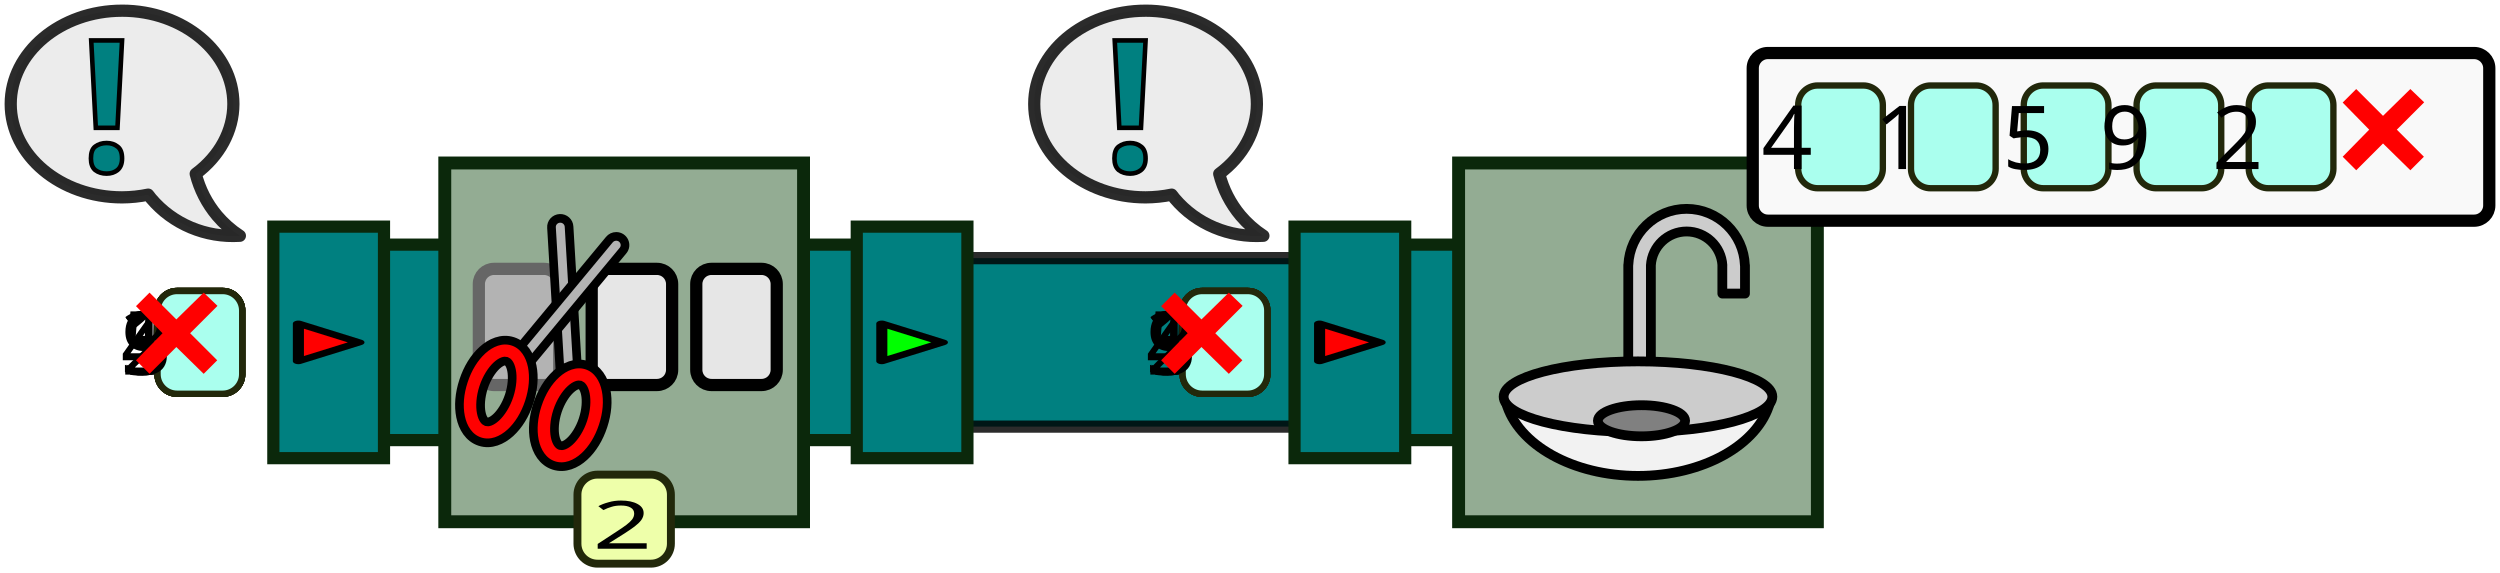
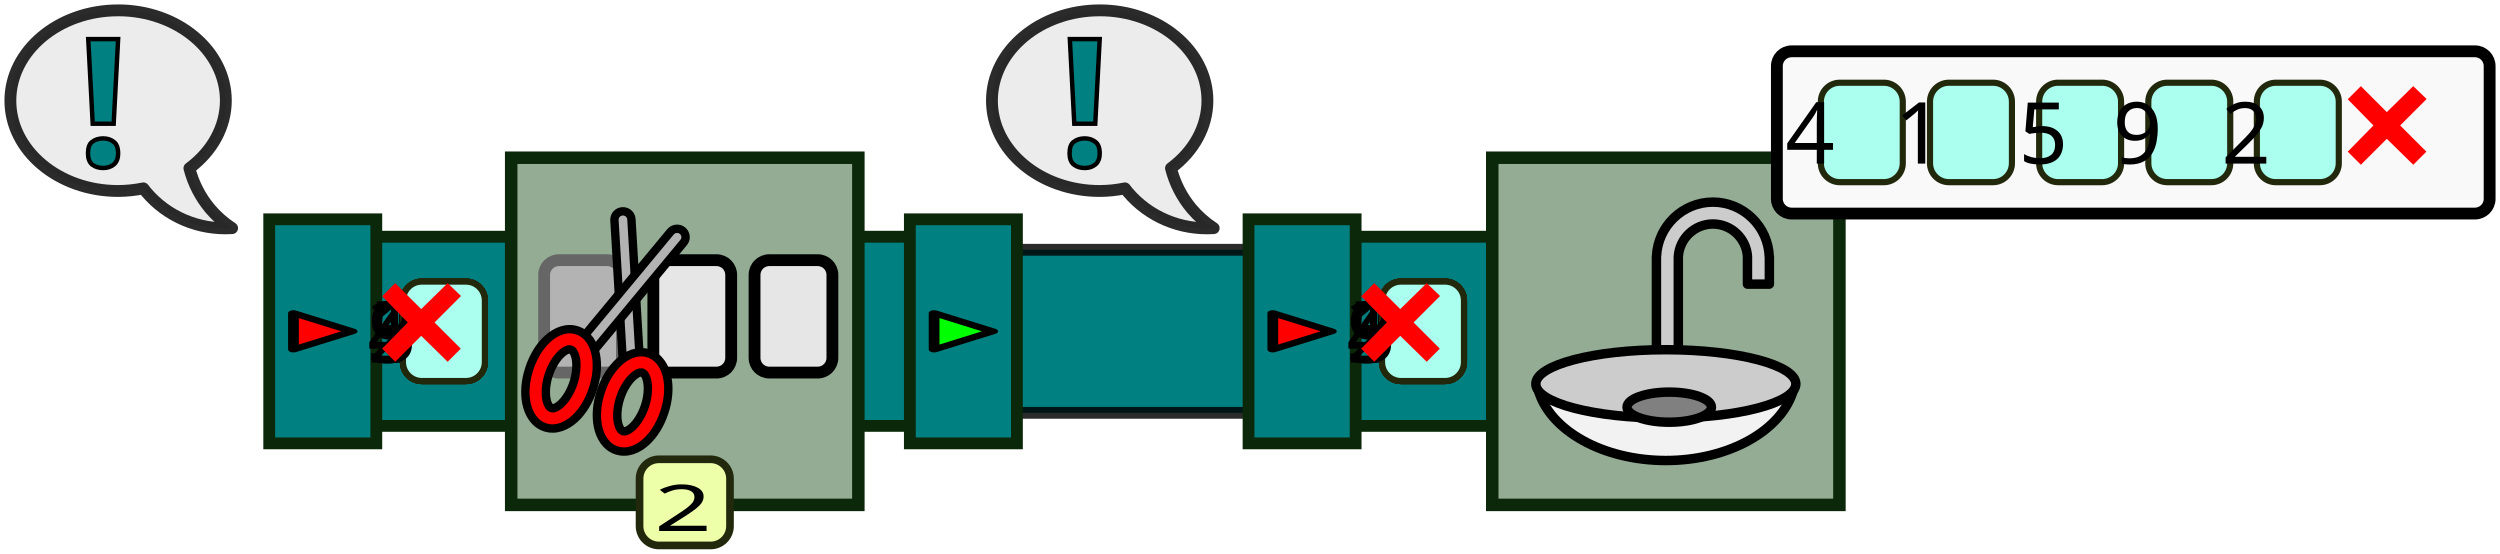
- <svg xmlns="http://www.w3.org/2000/svg" width="545.279" height="124.806" viewBox="0 0 144.272 33.022" version="1.1" id="svg1133">
+ <svg xmlns="http://www.w3.org/2000/svg" width="563.482" height="124.806" viewBox="0 0 149.088 33.022" version="1.1" id="svg1133">
  <defs id="defs1127" />
-   <g id="layer2" transform="translate(-6.379467,-15.95727)">
+   <g id="layer2" transform="translate(-1.563243,-15.95727)">
    <text xml:space="preserve" style="font-style:normal;font-weight:normal;font-size:3.693px;line-height:1.25;font-family:sans-serif;letter-spacing:0px;word-spacing:0px;fill:#000000;fill-opacity:1;stroke:none;stroke-width:0.265" x="162.525" y="8.779" id="text7358">
      <tspan x="162.525" y="8.779" style="stroke-width:0.265" id="tspan7851">BG</tspan>
      <tspan x="162.525" y="13.396" style="stroke-width:0.265" id="tspan4268">+Push0,V03</tspan>
      <tspan x="162.525" y="18.012" style="stroke-width:0.265" id="tspan5812">BG</tspan>
      <tspan x="162.525" y="22.629" style="stroke-width:0.265" id="tspan5814">+Push0,V01</tspan>
      <tspan x="162.525" y="27.245" style="stroke-width:0.265" id="tspan5816">BG</tspan>
      <tspan x="162.525" y="31.862" style="stroke-width:0.265" id="tspan5818">+Push0,V04</tspan>
      <tspan x="162.525" y="36.478" style="stroke-width:0.265" id="tspan5820">BG,Push0,Push1,V14</tspan>
      <tspan x="162.525" y="41.095" style="stroke-width:0.265" id="tspan5822">BG,Q0</tspan>
      <tspan x="162.525" y="45.712" style="stroke-width:0.265" id="tspan5826">+Push0,V01</tspan>
      <tspan x="162.525" y="50.328" style="stroke-width:0.265" id="tspan5828">BG,Q0,Push0,Push1,V11</tspan>
      <tspan x="162.525" y="54.945" style="stroke-width:0.265" id="tspan5830">BG,Q0,Q1</tspan>
      <tspan x="162.525" y="59.561" style="stroke-width:0.265" id="tspan5832">+Push0,V05</tspan>
      <tspan x="162.525" y="64.178" style="stroke-width:0.265" id="tspan5834">BG,Q0,Q1,Push0,Push1,V15</tspan>
      <tspan x="162.525" y="68.794" style="stroke-width:0.265" id="tspan5836">BG,Q0,Q1,Q2</tspan>
      <tspan x="162.525" y="73.411" style="stroke-width:0.265" id="tspan5840">+Push0,V09</tspan>
      <tspan x="162.525" y="78.027" style="stroke-width:0.265" id="tspan5842">BG,Q0,Q1,Q2,Push0,Push1,V19</tspan>
      <tspan x="162.525" y="82.644" style="stroke-width:0.265" id="tspan5824">BG,Q0,Q1,Q2,Q3</tspan>
      <tspan x="162.525" y="87.26" style="stroke-width:0.265" id="tspan5850">+Push0,V02</tspan>
      <tspan x="162.525" y="91.877" style="stroke-width:0.265" id="tspan5852">BG,Q0,Q1,Q2,Q3,Push0,Push1,V12</tspan>
      <tspan x="162.525" y="96.494" style="stroke-width:0.265" id="tspan5854">BG,Q0,Q1,Q2,Q3,Q4</tspan>
      <tspan x="162.525" y="101.11" style="stroke-width:0.265" id="tspan5858">+Push0,V0X</tspan>
      <tspan x="162.525" y="105.727" style="stroke-width:0.265" id="tspan5860">BG,Q0,Q1,Q2,Q3,Q4,Push0,Push1,V1X</tspan>
      <tspan x="162.525" y="110.343" style="stroke-width:0.265" id="tspan5862">BG,Q0,Q1,Q2,Q3,Q4,Q5</tspan>
      <tspan x="162.525" y="114.96" style="stroke-width:0.265" id="tspan5856" />
    </text>
  </g>
-   <g id="layer1" transform="translate(-6.379467,-122.4572)" style="display:inline">
+   <g id="layer1" transform="translate(-1.563243,-122.4572)" style="display:inline">
    <rect style="opacity:1;fill:#008080;fill-opacity:1;stroke:#000000;stroke-width:0.706;stroke-linejoin:round;stroke-miterlimit:4;stroke-dasharray:none;stroke-dashoffset:0;stroke-opacity:0.832" id="rect7299" width="43.646" height="9.724" x="58.176" y="137.353" rx="1.795" ry="0.815" />
-     <g id="g17450" transform="matrix(0.2822222,0,0,0.2822222,67.24653,-57.41387)" style="display:inline;fill:#008080;fill-opacity:1">
+     <g id="g17450" transform="matrix(0.2822222,0,0,0.2822222,62.18165,-57.41387)" style="display:inline;fill:#008080;fill-opacity:1">
      <rect style="color:#000000;display:inline;overflow:visible;visibility:visible;fill:#008080;fill-opacity:1;fill-rule:nonzero;stroke:#0b280b;stroke-width:2.496;stroke-miterlimit:4;stroke-dasharray:none;stroke-dashoffset:0;marker:none;enable-background:accumulate" id="rect17452" width="39.971" height="77.252" x="687.362" y="-140.576" transform="rotate(90)" />
      <rect y="-71.664" x="683.676" height="22.627" width="47.344" id="rect17454" style="color:#000000;display:inline;overflow:visible;visibility:visible;fill:#008080;fill-opacity:1;fill-rule:nonzero;stroke:#0b280b;stroke-width:2.496;stroke-miterlimit:4;stroke-dasharray:none;stroke-dashoffset:0;marker:none;enable-background:accumulate" transform="rotate(90)" />
    </g>
-     <path style="display:inline;opacity:1;fill:#ff0000;fill-opacity:1;stroke:#000000;stroke-width:7.472;stroke-linecap:round;stroke-linejoin:round;stroke-miterlimit:4;stroke-dasharray:none;stroke-dashoffset:0;stroke-opacity:1" id="path17464" d="m 57.127,378.819 -47.11,0 23.555,-40.799 z" transform="matrix(0,0.04611835,-0.08565179,0,114.9781,140.6673)" />
+     <path style="display:inline;opacity:1;fill:#ff0000;fill-opacity:1;stroke:#000000;stroke-width:7.472;stroke-linecap:round;stroke-linejoin:round;stroke-miterlimit:4;stroke-dasharray:none;stroke-dashoffset:0;stroke-opacity:1" id="path17464" d="m 57.127,378.819 -47.11,0 23.555,-40.799 z" transform="matrix(0,0.04611835,-0.08565179,0,109.9132,140.6673)" />
    <path style="color:#000000;display:inline;overflow:visible;visibility:visible;fill:#93ac93;fill-opacity:1;fill-rule:nonzero;stroke:#0b280b;stroke-width:0.745;stroke-miterlimit:4;stroke-dasharray:none;stroke-dashoffset:0;marker:none;enable-background:accumulate" d="m 90.554,131.863 v 20.704 h 2.348 16.392 1.964 v -20.704 h -1.964 -16.392 z" id="path17466" />
    <g style="display:inline;fill:#008080;fill-opacity:1" transform="matrix(0.2822222,0,0,0.2822222,8.739854,-57.41387)" id="g1208">
      <rect style="color:#000000;display:inline;overflow:visible;visibility:visible;fill:#008080;fill-opacity:1;fill-rule:nonzero;stroke:#0b280b;stroke-width:2.496;stroke-miterlimit:4;stroke-dasharray:none;stroke-dashoffset:0;marker:none;enable-background:accumulate" id="rect1204" width="39.971" height="77.252" x="687.362" y="97.915" transform="matrix(0,1,1,0,0,0)" />
      <rect y="166.827" x="683.676" height="22.627" width="47.344" id="rect1206" style="color:#000000;display:inline;overflow:visible;visibility:visible;fill:#008080;fill-opacity:1;fill-rule:nonzero;stroke:#0b280b;stroke-width:2.496;stroke-miterlimit:4;stroke-dasharray:none;stroke-dashoffset:0;marker:none;enable-background:accumulate" transform="matrix(0,1,1,0,0,0)" />
    </g>
    <path style="display:inline;opacity:1;fill:#00ff00;fill-opacity:1;stroke:#000000;stroke-width:7.472;stroke-linecap:round;stroke-linejoin:round;stroke-miterlimit:4;stroke-dasharray:none;stroke-dashoffset:0;stroke-opacity:1" id="path1210" d="m 57.127,378.819 -47.11,0 23.555,-40.799 z" transform="matrix(0,0.04611835,-0.08565179,0,89.71435,140.6673)" />
-     <g style="display:inline;fill:#008080;fill-opacity:1" transform="matrix(0.2822222,0,0,0.2822222,8.313602,-57.41387)" id="g3133">
+     <g style="display:inline;fill:#008080;fill-opacity:1" transform="matrix(0.2822222,0,0,0.2822222,3.777888,-57.41387)" id="g3133">
      <rect transform="rotate(90)" y="-140.576" x="687.362" height="77.252" width="39.971" id="rect3129" style="color:#000000;display:inline;overflow:visible;visibility:visible;fill:#008080;fill-opacity:1;fill-rule:nonzero;stroke:#0b280b;stroke-width:2.496;stroke-miterlimit:4;stroke-dasharray:none;stroke-dashoffset:0;marker:none;enable-background:accumulate" />
      <rect transform="rotate(90)" style="color:#000000;display:inline;overflow:visible;visibility:visible;fill:#008080;fill-opacity:1;fill-rule:nonzero;stroke:#0b280b;stroke-width:2.496;stroke-miterlimit:4;stroke-dasharray:none;stroke-dashoffset:0;marker:none;enable-background:accumulate" id="rect3131" width="47.344" height="22.627" x="683.676" y="-71.664" />
    </g>
    <path id="path1214" d="m 32.047,131.863 v 20.704 h 2.348 16.392 1.964 v -20.704 h -1.964 -16.392 z" style="color:#000000;display:inline;overflow:visible;visibility:visible;fill:#93ac93;fill-opacity:1;fill-rule:nonzero;stroke:#0b280b;stroke-width:0.745;stroke-miterlimit:4;stroke-dasharray:none;stroke-dashoffset:0;marker:none;enable-background:accumulate" />
    <rect y="149.848" x="39.703" height="5.138" width="5.393" id="rect17478" style="fill:#eeffaa;fill-opacity:1;stroke:#22280b;stroke-width:0.457;stroke-miterlimit:4;stroke-dasharray:none;stroke-dashoffset:0;stroke-opacity:1" ry="1.155" />
    <text xml:space="preserve" style="font-style:normal;font-weight:normal;font-size:2.745px;line-height:0%;font-family:sans-serif;letter-spacing:0px;word-spacing:0px;fill:#000000;fill-opacity:1;stroke:none;stroke-width:0.229" x="32.522" y="192.295" id="text17480" transform="scale(1.247684,0.8014852)">
      <tspan style="font-style:normal;font-variant:normal;font-weight:normal;font-stretch:normal;font-size:4.793px;line-height:1.25;font-family:sans-serif;-inkscape-font-specification:sans-serif;stroke-width:0.229" id="tspan17482" x="32.522" y="192.295">2</tspan>
    </text>
-     <path transform="matrix(0,0.04611835,-0.08565179,0,56.04513,140.6673)" d="m 57.127,378.819 -47.11,0 23.555,-40.799 z" id="path3135" style="display:inline;opacity:1;fill:#ff0000;fill-opacity:1;stroke:#000000;stroke-width:7.472;stroke-linecap:round;stroke-linejoin:round;stroke-miterlimit:4;stroke-dasharray:none;stroke-dashoffset:0;stroke-opacity:1" />
+     <path transform="matrix(0,0.04611835,-0.08565179,0,51.50941,140.6673)" d="m 57.127,378.819 -47.11,0 23.555,-40.799 z" id="path3135" style="display:inline;opacity:1;fill:#ff0000;fill-opacity:1;stroke:#000000;stroke-width:7.472;stroke-linecap:round;stroke-linejoin:round;stroke-miterlimit:4;stroke-dasharray:none;stroke-dashoffset:0;stroke-opacity:1" />
    <rect style="display:inline;opacity:1;fill:#f9f9f9;fill-opacity:1;stroke:#000000;stroke-width:0.706;stroke-linecap:round;stroke-linejoin:round;stroke-miterlimit:4;stroke-dasharray:none;stroke-dashoffset:0;stroke-opacity:1" id="rect5412" width="42.506" height="9.676" x="107.528" y="125.517" ry="0.878" />
    <g style="display:inline" id="g22851" transform="matrix(0.3584663,0,0,0.3584876,8.944209,170.4661)">
      <path id="path22809" d="m 235.284,-69.146 a 21.63,14.453 0 0 0 21.262,11.835 21.63,14.453 0 0 0 21.256,-11.835 z" style="opacity:1;fill:#f2f2f2;fill-opacity:1;stroke:#000000;stroke-width:1.575;stroke-linecap:round;stroke-linejoin:round;stroke-miterlimit:4;stroke-dasharray:none;stroke-dashoffset:0;stroke-opacity:1" />
      <path id="path22840" d="m 264.371,-100.299 a 9.399,9.446 0 0 0 -9.383,9.029 h -0.012 v 0.303 16.756 h 3.643 v -17.016 a 5.776,5.804 0 0 1 5.752,-5.43 5.776,5.804 0 0 1 5.76,5.455 h -0.01 v 4.543 h 3.645 v -4.309 -0.234 h -0.014 a 9.399,9.446 0 0 0 -9.381,-9.098 z" style="opacity:1;fill:#cccccc;fill-opacity:1;stroke:#000000;stroke-width:1.575;stroke-linecap:round;stroke-linejoin:round;stroke-miterlimit:4;stroke-dasharray:none;stroke-dashoffset:0;stroke-opacity:1" />
      <ellipse style="opacity:1;fill:#cccccc;fill-opacity:1;stroke:#000000;stroke-width:1.575;stroke-linecap:round;stroke-linejoin:round;stroke-miterlimit:4;stroke-dasharray:none;stroke-dashoffset:0;stroke-opacity:1" id="ellipse22811" cx="256.543" cy="-70.056" rx="21.63" ry="5.69" />
      <ellipse ry="2.504" rx="7.021" cy="-66.187" cx="257.109" id="ellipse22846" style="opacity:1;fill:#808080;fill-opacity:1;stroke:#000000;stroke-width:1.575;stroke-linecap:round;stroke-linejoin:round;stroke-miterlimit:4;stroke-dasharray:none;stroke-dashoffset:0;stroke-opacity:1" />
    </g>
    <g id="g3366" transform="translate(-76.05236,1.398252)">
      <g id="g3238" transform="matrix(0.3527778,0,0,0.3527778,98.09901,129.2151)">
        <path d="m 54.867,20.863 h 8.184 c 1.379,0 2.488,1.11 2.488,2.489 v 14.023 c 0,1.379 -1.109,2.488 -2.488,2.488 h -8.184 c -1.379,0 -2.488,-1.109 -2.488,-2.488 V 23.352 c 0,-1.379 1.109,-2.489 2.488,-2.489 z" style="fill:#e6e6e6;fill-opacity:1;fill-rule:nonzero;stroke:#000000;stroke-width:2;stroke-linecap:round;stroke-linejoin:round;stroke-miterlimit:4;stroke-dasharray:none;stroke-opacity:1" id="path3240" />
      </g>
      <g id="g3242" transform="matrix(0.3527778,0,0,0.3527778,98.09901,129.2151)">
        <path d="m 71.977,20.863 h 8.183 c 1.379,0 2.488,1.11 2.488,2.489 v 14.023 c 0,1.379 -1.109,2.488 -2.488,2.488 h -8.183 c -1.379,0 -2.489,-1.109 -2.489,-2.488 V 23.352 c 0,-1.379 1.11,-2.489 2.489,-2.489 z" style="fill:#e6e6e6;fill-opacity:1;fill-rule:nonzero;stroke:#000000;stroke-width:2;stroke-linecap:round;stroke-linejoin:round;stroke-miterlimit:4;stroke-dasharray:none;stroke-opacity:1" id="path3244" />
      </g>
      <g id="g3246" transform="matrix(0.3527778,0,0,0.3527778,98.09901,129.2151)">
        <path d="m 36.406,20.863 h 8.18 c 1.379,0 2.488,1.11 2.488,2.489 v 14.023 c 0,1.379 -1.109,2.488 -2.488,2.488 h -8.18 c -1.379,0 -2.488,-1.109 -2.488,-2.488 V 23.352 c 0,-1.379 1.109,-2.489 2.488,-2.489 z" style="fill:#b3b3b3;fill-opacity:1;fill-rule:nonzero;stroke:#666666;stroke-width:2;stroke-linecap:round;stroke-linejoin:round;stroke-miterlimit:4;stroke-dasharray:none;stroke-opacity:1" id="path3248" />
      </g>
      <g id="g3250" transform="matrix(-0.3527778,0,0,0.3527778,98.09901,129.2151)">
        <path d="m -47.176,12.602 c -0.793,-0.036 -1.465,0.574 -1.5,1.355 l -1.445,24.266 c -0.07,0.797 0.543,1.492 1.348,1.539 0.808,0.047 1.496,-0.574 1.523,-1.371 l 1.445,-24.266 c 0.063,-0.797 -0.558,-1.488 -1.371,-1.523 z" style="fill:#b3b3b3;fill-opacity:1;fill-rule:evenodd;stroke:#000000;stroke-width:1.417;stroke-linecap:round;stroke-linejoin:miter;stroke-miterlimit:4;stroke-dasharray:none;stroke-opacity:1" id="path3252" />
      </g>
      <g id="g3254" transform="matrix(-0.3527778,0,0,0.3527778,98.09901,129.2151)">
        <path d="m -46.18,53.023 c -1.824,0.586 -3.636,-0.218 -4.976,-1.445 -1.344,-1.223 -2.414,-2.961 -3.09,-5.023 -0.68,-2.063 -0.844,-4.094 -0.484,-5.867 0.359,-1.774 1.343,-3.481 3.168,-4.071 1.82,-0.586 3.632,0.219 4.976,1.445 1.34,1.223 2.414,2.961 3.09,5.024 0.676,2.062 0.84,4.098 0.484,5.867 -0.359,1.774 -1.347,3.481 -3.168,4.07 z m -1.066,-3.246 c 0.242,-0.074 0.637,-0.441 0.851,-1.488 0.211,-1.043 0.133,-2.57 -0.382,-4.144 -0.516,-1.571 -1.36,-2.852 -2.153,-3.575 -0.793,-0.722 -1.328,-0.785 -1.57,-0.711 -0.238,0.079 -0.637,0.446 -0.848,1.493 -0.211,1.043 -0.132,2.574 0.383,4.144 0.516,1.57 1.36,2.852 2.149,3.574 0.793,0.723 1.332,0.785 1.57,0.707 z" style="fill:#ff0000;fill-opacity:1;fill-rule:nonzero;stroke:#000000;stroke-width:1.417;stroke-linecap:round;stroke-linejoin:round;stroke-miterlimit:4;stroke-dasharray:none;stroke-opacity:1" id="path3256" />
      </g>
      <g id="g3258" transform="matrix(-0.3527778,0,0,0.3527778,98.09901,129.2151)">
        <path d="m -56.391,15.551 c -1.222,0.004 -1.886,1.414 -1.097,2.336 l 15.57,18.777 c 0.496,0.637 1.426,0.746 2.055,0.238 0.629,-0.511 0.707,-1.429 0.172,-2.035 L -55.262,16.09 c -0.273,-0.34 -0.691,-0.539 -1.129,-0.539 z" style="fill:#b3b3b3;fill-opacity:1;fill-rule:evenodd;stroke:#000000;stroke-width:1.417;stroke-linecap:round;stroke-linejoin:miter;stroke-miterlimit:4;stroke-dasharray:none;stroke-opacity:1" id="path3260" />
      </g>
      <g id="g3262" transform="matrix(-0.3527778,0,0,0.3527778,98.09901,129.2151)">
        <path d="m -34.098,49.125 c 1.825,-0.586 2.809,-2.297 3.168,-4.066 0.36,-1.774 0.196,-3.805 -0.484,-5.868 -0.676,-2.062 -1.746,-3.8 -3.09,-5.027 -1.34,-1.223 -3.152,-2.031 -4.976,-1.441 -1.821,0.586 -2.809,2.297 -3.168,4.066 -0.356,1.773 -0.192,3.805 0.484,5.867 0.676,2.063 1.75,3.805 3.09,5.028 1.344,1.222 3.156,2.031 4.976,1.441 z m -1.062,-3.242 c -0.242,0.078 -0.778,0.012 -1.57,-0.707 -0.793,-0.723 -1.637,-2.004 -2.153,-3.578 -0.515,-1.571 -0.594,-3.098 -0.383,-4.145 0.211,-1.047 0.61,-1.41 0.852,-1.488 0.238,-0.078 0.777,-0.012 1.57,0.707 0.789,0.723 1.633,2.008 2.149,3.578 0.515,1.57 0.593,3.098 0.383,4.145 -0.211,1.046 -0.61,1.41 -0.848,1.488 z" style="fill:#ff0000;fill-opacity:1;fill-rule:nonzero;stroke:#000000;stroke-width:1.417;stroke-linecap:round;stroke-linejoin:round;stroke-miterlimit:4;stroke-dasharray:none;stroke-opacity:1" id="path3264" />
      </g>
    </g>
  </g>
-   <g id="layer5" transform="translate(-1.916021,-10.84606)">
+   <g id="layer5" transform="translate(2.900203,-10.84606)">
    <g id="g6012" transform="matrix(0.2822222,0,0,0.2822222,15.30387,-349.4674)">
      <rect ry="3.993" style="fill:#aaffee;fill-opacity:1;stroke:#22280b;stroke-width:1.3;stroke-miterlimit:4;stroke-dasharray:none;stroke-dashoffset:0;stroke-opacity:1" id="rect6003" width="17.311" height="21.011" x="320.256" y="1294.182" />
      <text id="text6005" y="1316.371" x="327.68" style="font-style:normal;font-weight:normal;line-height:0%;font-family:sans-serif;letter-spacing:0px;word-spacing:0px;fill:#000000;fill-opacity:1;stroke:none;stroke-width:0.709;stroke-miterlimit:4;stroke-dasharray:none" xml:space="preserve" transform="scale(1.003881,0.9961336)">
        <tspan y="1316.371" x="327.68" id="tspan6007" style="font-style:normal;font-size:18.163px;line-height:1.25;font-family:sans-serif;text-align:center;text-anchor:middle;stroke-width:0.709;stroke-miterlimit:4;stroke-dasharray:none">4</tspan>
      </text>
    </g>
  </g>
-   <g id="layer6" transform="translate(-1.916021,-10.84606)">
+   <g id="layer6" transform="translate(2.900203,-10.84606)">
    <g transform="matrix(0.2822222,0,0,0.2822222,21.81338,-349.4674)" id="g6017">
      <rect y="1294.182" x="320.256" height="21.011" width="17.311" id="rect6019" style="fill:#aaffee;fill-opacity:1;stroke:#22280b;stroke-width:1.3;stroke-miterlimit:4;stroke-dasharray:none;stroke-dashoffset:0;stroke-opacity:1" ry="3.993" />
      <text transform="scale(1.003881,0.9961336)" xml:space="preserve" style="font-style:normal;font-weight:normal;line-height:0%;font-family:sans-serif;letter-spacing:0px;word-spacing:0px;fill:#000000;fill-opacity:1;stroke:none;stroke-width:0.709;stroke-miterlimit:4;stroke-dasharray:none" x="327.68" y="1316.371" id="text6021">
        <tspan style="font-style:normal;font-size:18.163px;line-height:1.25;font-family:sans-serif;text-align:center;text-anchor:middle;stroke-width:0.709;stroke-miterlimit:4;stroke-dasharray:none" id="tspan6023" x="327.68" y="1316.371">1</tspan>
      </text>
    </g>
  </g>
-   <g id="layer7" style="display:inline" transform="translate(-1.916021,-10.84606)">
+   <g id="layer7" style="display:inline" transform="translate(2.900203,-10.84606)">
    <rect y="15.779" x="118.706" height="5.93" width="4.885" id="rect6027" style="fill:#aaffee;fill-opacity:1;stroke:#22280b;stroke-width:0.367;stroke-miterlimit:4;stroke-dasharray:none;stroke-dashoffset:0;stroke-opacity:1" ry="1.127" />
    <text transform="scale(1.003881,0.9961336)" xml:space="preserve" style="font-style:normal;font-weight:normal;font-size:3.387px;line-height:0%;font-family:sans-serif;letter-spacing:0px;word-spacing:0px;fill:#000000;fill-opacity:1;stroke:none;stroke-width:0.2;stroke-miterlimit:4;stroke-dasharray:none" x="120.692" y="20.685" id="text6029">
      <tspan style="font-style:normal;font-size:5.126px;line-height:1.25;font-family:sans-serif;text-align:center;text-anchor:middle;stroke-width:0.2;stroke-miterlimit:4;stroke-dasharray:none" id="tspan6031" x="120.692" y="20.685">5</tspan>
    </text>
  </g>
-   <g id="layer8" transform="translate(-1.916021,-10.84606)">
+   <g id="layer8" transform="translate(2.900203,-10.84606)">
    <g id="g6037" transform="matrix(0.2822222,0,0,0.2822222,34.83236,-349.4674)">
      <rect ry="3.993" style="fill:#aaffee;fill-opacity:1;stroke:#22280b;stroke-width:1.3;stroke-miterlimit:4;stroke-dasharray:none;stroke-dashoffset:0;stroke-opacity:1" id="rect6039" width="17.311" height="21.011" x="320.256" y="1294.182" />
      <text id="text6041" y="1316.371" x="327.68" style="font-style:normal;font-weight:normal;line-height:0%;font-family:sans-serif;letter-spacing:0px;word-spacing:0px;fill:#000000;fill-opacity:1;stroke:none;stroke-width:0.709;stroke-miterlimit:4;stroke-dasharray:none" xml:space="preserve" transform="scale(1.003881,0.9961336)">
        <tspan y="1316.371" x="327.68" id="tspan6043" style="font-style:normal;font-size:18.163px;line-height:1.25;font-family:sans-serif;text-align:center;text-anchor:middle;stroke-width:0.709;stroke-miterlimit:4;stroke-dasharray:none">9</tspan>
      </text>
    </g>
  </g>
-   <g id="layer9" transform="translate(-1.916021,-10.84606)">
+   <g id="layer9" transform="translate(2.900203,-10.84606)">
    <g id="g6037-3" transform="matrix(0.2822222,0,0,0.2822222,41.30535,-349.4674)">
      <rect ry="3.993" style="fill:#aaffee;fill-opacity:1;stroke:#22280b;stroke-width:1.3;stroke-miterlimit:4;stroke-dasharray:none;stroke-dashoffset:0;stroke-opacity:1" id="rect6039-6" width="17.311" height="21.011" x="320.256" y="1294.182" />
      <text id="text6041-7" y="1316.371" x="327.68" style="font-style:normal;font-weight:normal;line-height:0%;font-family:sans-serif;letter-spacing:0px;word-spacing:0px;fill:#000000;fill-opacity:1;stroke:none;stroke-width:0.709;stroke-miterlimit:4;stroke-dasharray:none" xml:space="preserve" transform="scale(1.003881,0.9961336)">
        <tspan y="1316.371" x="327.68" id="tspan6043-5" style="font-style:normal;font-size:18.163px;line-height:1.25;font-family:sans-serif;text-align:center;text-anchor:middle;stroke-width:0.709;stroke-miterlimit:4;stroke-dasharray:none">2</tspan>
      </text>
    </g>
  </g>
-   <g id="layer10" style="display:inline" transform="translate(-1.916021,-10.84606)">
+   <g id="layer10" style="display:inline" transform="translate(2.900203,-10.84606)">
    <text xml:space="preserve" style="font-style:normal;font-weight:normal;font-size:10.583px;line-height:1.25;font-family:sans-serif;letter-spacing:0px;word-spacing:0px;display:inline;fill:#ff0000;fill-opacity:1;stroke:none;stroke-width:0.265" x="136.439" y="22.062" id="text7894-0-3">
      <tspan id="tspan7892-2-5" x="136.439" y="22.062" style="font-weight:bold;fill:#ff0000;stroke-width:0.265">×</tspan>
    </text>
  </g>
-   <g id="layer3" transform="translate(-6.379467,-15.95727)">
-     <g id="g3157-3" transform="translate(-75.37001)">
+   <g id="layer3" transform="translate(-1.563243,-15.95727)">
+     <g id="g3157-3" transform="translate(-80.18623)">
      <path id="path7341-6-6" d="m 88.792,16.575 a 6.426,5.386 0 0 0 -6.425,5.386 6.426,5.386 0 0 0 6.425,5.386 6.426,5.386 0 0 0 1.507,-0.157 6.237,6.426 49.841 0 0 0.173,0.221 6.237,6.426 49.841 0 0 5.119,2.152 6.237,6.426 49.841 0 1 -1.314,-1.16 6.237,6.426 49.841 0 1 -1.234,-2.414 6.426,5.386 0 0 0 2.174,-4.029 6.426,5.386 0 0 0 -6.426,-5.386 z" style="opacity:1;fill:#ececec;fill-opacity:1;stroke:#000000;stroke-width:0.706;stroke-linejoin:round;stroke-miterlimit:4;stroke-dasharray:none;stroke-dashoffset:0;stroke-opacity:0.832" />
      <text id="text7337-7-7" y="25.835" x="86.386" style="font-style:normal;font-weight:normal;font-size:10.583px;line-height:1.25;font-family:sans-serif;letter-spacing:0px;word-spacing:0px;fill:#008080;fill-opacity:1;stroke:#000000;stroke-width:0.265" xml:space="preserve">
        <tspan style="font-weight:bold;fill:#008080;stroke:#000000;stroke-width:0.265" y="25.835" x="86.386" id="tspan7335-5-5">!</tspan>
      </text>
    </g>
  </g>
-   <g id="layer4" transform="translate(-6.379467,-15.95727)" style="display:inline">
-     <g id="g3157" transform="translate(-16.30344)">
+   <g id="layer4" transform="translate(-1.563243,-15.95727)" style="display:inline">
+     <g id="g3157" transform="translate(-21.64883)">
      <path id="path7341-6" d="m 88.792,16.575 a 6.426,5.386 0 0 0 -6.425,5.386 6.426,5.386 0 0 0 6.425,5.386 6.426,5.386 0 0 0 1.507,-0.157 6.237,6.426 49.841 0 0 0.173,0.221 6.237,6.426 49.841 0 0 5.119,2.152 6.237,6.426 49.841 0 1 -1.314,-1.16 6.237,6.426 49.841 0 1 -1.234,-2.414 6.426,5.386 0 0 0 2.174,-4.029 6.426,5.386 0 0 0 -6.426,-5.386 z" style="opacity:1;fill:#ececec;fill-opacity:1;stroke:#000000;stroke-width:0.706;stroke-linejoin:round;stroke-miterlimit:4;stroke-dasharray:none;stroke-dashoffset:0;stroke-opacity:0.832" />
      <text id="text7337-7" y="25.835" x="86.386" style="font-style:normal;font-weight:normal;font-size:10.583px;line-height:1.25;font-family:sans-serif;letter-spacing:0px;word-spacing:0px;fill:#008080;fill-opacity:1;stroke:#000000;stroke-width:0.265" xml:space="preserve">
        <tspan style="font-weight:bold;fill:#008080;stroke:#000000;stroke-width:0.265" y="25.835" x="86.386" id="tspan7335-5">!</tspan>
      </text>
    </g>
  </g>
-   <g style="display:inline" id="g7596" transform="translate(-6.379467,-15.95727)">
-     <g transform="matrix(0.2822222,0,0,0.2822222,-74.91368,-332.4962)" id="g7594">
+   <g style="display:inline" id="g7596" transform="translate(-1.563243,-15.95727)">
+     <g transform="matrix(0.2822222,0,0,0.2822222,-64.79111,-332.4962)" id="g7594">
      <rect y="1294.182" x="320.256" height="21.011" width="17.311" id="rect7588" style="fill:#aaffee;fill-opacity:1;stroke:#22280b;stroke-width:1.3;stroke-miterlimit:4;stroke-dasharray:none;stroke-dashoffset:0;stroke-opacity:1" ry="3.993" />
      <text transform="scale(1.003881,0.9961336)" xml:space="preserve" style="font-style:normal;font-weight:normal;line-height:0%;font-family:sans-serif;letter-spacing:0px;word-spacing:0px;fill:#000000;fill-opacity:1;stroke:none;stroke-width:0.709;stroke-miterlimit:4;stroke-dasharray:none" x="327.68" y="1316.371" id="text7592">
        <tspan style="font-style:normal;font-size:18.163px;line-height:1.25;font-family:sans-serif;text-align:center;text-anchor:middle;stroke-width:0.709;stroke-miterlimit:4;stroke-dasharray:none" id="tspan7590" x="327.68" y="1316.371">2</tspan>
      </text>
    </g>
  </g>
-   <g id="g7586" style="display:inline" transform="translate(-6.379467,-15.95727)">
-     <g id="g7584" transform="matrix(0.2822222,0,0,0.2822222,-74.91368,-332.4962)">
+   <g id="g7586" style="display:inline" transform="translate(-1.563243,-15.95727)">
+     <g id="g7584" transform="matrix(0.2822222,0,0,0.2822222,-64.79111,-332.4962)">
      <rect ry="3.993" style="fill:#aaffee;fill-opacity:1;stroke:#22280b;stroke-width:1.3;stroke-miterlimit:4;stroke-dasharray:none;stroke-dashoffset:0;stroke-opacity:1" id="rect7578" width="17.311" height="21.011" x="320.256" y="1294.182" />
      <text id="text7582" y="1316.371" x="327.68" style="font-style:normal;font-weight:normal;line-height:0%;font-family:sans-serif;letter-spacing:0px;word-spacing:0px;fill:#000000;fill-opacity:1;stroke:none;stroke-width:0.709;stroke-miterlimit:4;stroke-dasharray:none" xml:space="preserve" transform="scale(1.003881,0.9961336)">
        <tspan y="1316.371" x="327.68" id="tspan7580" style="font-style:normal;font-size:18.163px;line-height:1.25;font-family:sans-serif;text-align:center;text-anchor:middle;stroke-width:0.709;stroke-miterlimit:4;stroke-dasharray:none">9</tspan>
      </text>
    </g>
  </g>
-   <g style="display:inline" id="g7576" transform="translate(-6.379467,-15.95727)">
-     <g transform="matrix(0.2822222,0,0,0.2822222,-74.91368,-332.4962)" id="g7574">
+   <g style="display:inline" id="g7576" transform="translate(-1.563243,-15.95727)">
+     <g transform="matrix(0.2822222,0,0,0.2822222,-64.79111,-332.4962)" id="g7574">
      <rect y="1294.182" x="320.256" height="21.011" width="17.311" id="rect7568" style="fill:#aaffee;fill-opacity:1;stroke:#22280b;stroke-width:1.3;stroke-miterlimit:4;stroke-dasharray:none;stroke-dashoffset:0;stroke-opacity:1" ry="3.993" />
      <text transform="scale(1.003881,0.9961336)" xml:space="preserve" style="font-style:normal;font-weight:normal;line-height:0%;font-family:sans-serif;letter-spacing:0px;word-spacing:0px;fill:#000000;fill-opacity:1;stroke:none;stroke-width:0.709;stroke-miterlimit:4;stroke-dasharray:none" x="327.68" y="1316.371" id="text7572">
        <tspan style="font-style:normal;font-size:18.163px;line-height:1.25;font-family:sans-serif;text-align:center;text-anchor:middle;stroke-width:0.709;stroke-miterlimit:4;stroke-dasharray:none" id="tspan7570" x="327.68" y="1316.371">5</tspan>
      </text>
    </g>
  </g>
-   <g id="g7566" style="display:inline" transform="translate(-6.379467,-15.95727)">
-     <g id="g7564" transform="matrix(0.2822222,0,0,0.2822222,-74.91368,-332.4962)">
+   <g id="g7566" style="display:inline" transform="translate(-1.563243,-15.95727)">
+     <g id="g7564" transform="matrix(0.2822222,0,0,0.2822222,-64.79111,-332.4962)">
      <rect ry="3.993" style="fill:#aaffee;fill-opacity:1;stroke:#22280b;stroke-width:1.3;stroke-miterlimit:4;stroke-dasharray:none;stroke-dashoffset:0;stroke-opacity:1" id="rect7558" width="17.311" height="21.011" x="320.256" y="1294.182" />
      <text id="text7562" y="1316.371" x="327.68" style="font-style:normal;font-weight:normal;line-height:0%;font-family:sans-serif;letter-spacing:0px;word-spacing:0px;fill:#000000;fill-opacity:1;stroke:none;stroke-width:0.709;stroke-miterlimit:4;stroke-dasharray:none" xml:space="preserve" transform="scale(1.003881,0.9961336)">
        <tspan y="1316.371" x="327.68" id="tspan7560" style="font-style:normal;font-size:18.163px;line-height:1.25;font-family:sans-serif;text-align:center;text-anchor:middle;stroke-width:0.709;stroke-miterlimit:4;stroke-dasharray:none">4</tspan>
      </text>
    </g>
  </g>
-   <g id="g7556" style="display:inline" transform="translate(-6.379467,-15.95727)">
-     <g transform="matrix(0.2822222,0,0,0.2822222,-74.91368,-332.4962)" id="g7554">
+   <g id="g7556" style="display:inline" transform="translate(-1.563243,-15.95727)">
+     <g transform="matrix(0.2822222,0,0,0.2822222,-64.79111,-332.4962)" id="g7554">
      <rect y="1294.182" x="320.256" height="21.011" width="17.311" id="rect7548" style="fill:#aaffee;fill-opacity:1;stroke:#22280b;stroke-width:1.3;stroke-miterlimit:4;stroke-dasharray:none;stroke-dashoffset:0;stroke-opacity:1" ry="3.993" />
      <text transform="scale(1.003881,0.9961336)" xml:space="preserve" style="font-style:normal;font-weight:normal;line-height:0%;font-family:sans-serif;letter-spacing:0px;word-spacing:0px;fill:#000000;fill-opacity:1;stroke:none;stroke-width:0.709;stroke-miterlimit:4;stroke-dasharray:none" x="327.68" y="1316.371" id="text7552">
        <tspan style="font-style:normal;font-size:18.163px;line-height:1.25;font-family:sans-serif;text-align:center;text-anchor:middle;stroke-width:0.709;stroke-miterlimit:4;stroke-dasharray:none" id="tspan7550" x="327.68" y="1316.371">1</tspan>
      </text>
    </g>
  </g>
-   <g id="layer14" style="display:inline" transform="translate(-6.379467,-15.95727)">
-     <g id="g6012-6" transform="matrix(0.2822222,0,0,0.2822222,-74.91368,-332.4962)">
+   <g id="layer14" style="display:inline" transform="translate(-1.563243,-15.95727)">
+     <g id="g6012-6" transform="matrix(0.2822222,0,0,0.2822222,-64.79111,-332.4962)">
      <rect ry="3.993" style="fill:#aaffee;fill-opacity:1;stroke:#22280b;stroke-width:1.3;stroke-miterlimit:4;stroke-dasharray:none;stroke-dashoffset:0;stroke-opacity:1" id="rect6003-2" width="17.311" height="21.011" x="320.256" y="1294.182" />
      <text id="text6005-6" y="1316.371" x="327.68" style="font-style:normal;font-weight:normal;line-height:0%;font-family:sans-serif;letter-spacing:0px;word-spacing:0px;fill:#000000;fill-opacity:1;stroke:none;stroke-width:0.709;stroke-miterlimit:4;stroke-dasharray:none" xml:space="preserve" transform="scale(1.003881,0.9961336)">
        <tspan y="1316.371" x="327.68" id="tspan6007-1" style="font-style:normal;font-size:18.163px;line-height:1.25;font-family:sans-serif;text-align:center;text-anchor:middle;stroke-width:0.709;stroke-miterlimit:4;stroke-dasharray:none">3</tspan>
      </text>
    </g>
  </g>
-   <g transform="translate(-6.379467,-15.95727)" id="g7890" style="display:inline">
-     <text xml:space="preserve" style="font-style:normal;font-weight:normal;font-size:10.583px;line-height:1.25;font-family:sans-serif;letter-spacing:0px;word-spacing:0px;fill:#ff0000;fill-opacity:1;stroke:none;stroke-width:0.265" x="13.556" y="38.921" id="text7894">
-       <tspan id="tspan7892" x="13.556" y="38.921" style="font-weight:bold;fill:#ff0000;stroke-width:0.265">×</tspan>
-     </text>
-   </g>
-   <g id="g7700" style="display:inline" transform="translate(-6.379467,-15.95727)">
-     <g id="g7698" transform="matrix(0.2822222,0,0,0.2822222,-15.75579,-332.4962)">
+   <g transform="translate(-1.563243,-15.95727)" id="g7890" style="display:inline">
+     <text xml:space="preserve" style="font-style:normal;font-weight:normal;font-size:10.583px;line-height:1.25;font-family:sans-serif;letter-spacing:0px;word-spacing:0px;fill:#ff0000;fill-opacity:1;stroke:none;stroke-width:0.265" x="23.679" y="38.921" id="text7894">
+       <tspan id="tspan7892" x="23.679" y="38.921" style="font-weight:bold;fill:#ff0000;stroke-width:0.265">×</tspan>
+     </text>
+   </g>
+   <g id="g7700" style="display:inline" transform="translate(-1.563243,-15.95727)">
+     <g id="g7698" transform="matrix(0.2822222,0,0,0.2822222,-6.401357,-332.4962)">
      <rect ry="3.993" style="fill:#aaffee;fill-opacity:1;stroke:#22280b;stroke-width:1.3;stroke-miterlimit:4;stroke-dasharray:none;stroke-dashoffset:0;stroke-opacity:1" id="rect7692" width="17.311" height="21.011" x="320.256" y="1294.182" />
      <text id="text7696" y="1316.371" x="327.68" style="font-style:normal;font-weight:normal;line-height:0%;font-family:sans-serif;letter-spacing:0px;word-spacing:0px;fill:#000000;fill-opacity:1;stroke:none;stroke-width:0.709;stroke-miterlimit:4;stroke-dasharray:none" xml:space="preserve" transform="scale(1.003881,0.9961336)">
        <tspan y="1316.371" x="327.68" id="tspan7694" style="font-style:normal;font-size:18.163px;line-height:1.25;font-family:sans-serif;text-align:center;text-anchor:middle;stroke-width:0.709;stroke-miterlimit:4;stroke-dasharray:none">2</tspan>
      </text>
    </g>
  </g>
-   <g style="display:inline" id="g7690" transform="translate(-6.379467,-15.95727)">
-     <g transform="matrix(0.2822222,0,0,0.2822222,-15.75579,-332.4962)" id="g7688">
+   <g style="display:inline" id="g7690" transform="translate(-1.563243,-15.95727)">
+     <g transform="matrix(0.2822222,0,0,0.2822222,-6.401357,-332.4962)" id="g7688">
      <rect y="1294.182" x="320.256" height="21.011" width="17.311" id="rect7682" style="fill:#aaffee;fill-opacity:1;stroke:#22280b;stroke-width:1.3;stroke-miterlimit:4;stroke-dasharray:none;stroke-dashoffset:0;stroke-opacity:1" ry="3.993" />
      <text transform="scale(1.003881,0.9961336)" xml:space="preserve" style="font-style:normal;font-weight:normal;line-height:0%;font-family:sans-serif;letter-spacing:0px;word-spacing:0px;fill:#000000;fill-opacity:1;stroke:none;stroke-width:0.709;stroke-miterlimit:4;stroke-dasharray:none" x="327.68" y="1316.371" id="text7686">
        <tspan style="font-style:normal;font-size:18.163px;line-height:1.25;font-family:sans-serif;text-align:center;text-anchor:middle;stroke-width:0.709;stroke-miterlimit:4;stroke-dasharray:none" id="tspan7684" x="327.68" y="1316.371">9</tspan>
      </text>
    </g>
  </g>
-   <g id="g7680" style="display:inline" transform="translate(-6.379467,-15.95727)">
-     <g id="g7678" transform="matrix(0.2822222,0,0,0.2822222,-15.75579,-332.4962)">
+   <g id="g7680" style="display:inline" transform="translate(-1.563243,-15.95727)">
+     <g id="g7678" transform="matrix(0.2822222,0,0,0.2822222,-6.401357,-332.4962)">
      <rect ry="3.993" style="fill:#aaffee;fill-opacity:1;stroke:#22280b;stroke-width:1.3;stroke-miterlimit:4;stroke-dasharray:none;stroke-dashoffset:0;stroke-opacity:1" id="rect7672" width="17.311" height="21.011" x="320.256" y="1294.182" />
      <text id="text7676" y="1316.371" x="327.68" style="font-style:normal;font-weight:normal;line-height:0%;font-family:sans-serif;letter-spacing:0px;word-spacing:0px;fill:#000000;fill-opacity:1;stroke:none;stroke-width:0.709;stroke-miterlimit:4;stroke-dasharray:none" xml:space="preserve" transform="scale(1.003881,0.9961336)">
        <tspan y="1316.371" x="327.68" id="tspan7674" style="font-style:normal;font-size:18.163px;line-height:1.25;font-family:sans-serif;text-align:center;text-anchor:middle;stroke-width:0.709;stroke-miterlimit:4;stroke-dasharray:none">5</tspan>
      </text>
    </g>
  </g>
-   <g style="display:inline" id="g7670" transform="translate(-6.379467,-15.95727)">
-     <g transform="matrix(0.2822222,0,0,0.2822222,-15.75579,-332.4962)" id="g7668">
+   <g style="display:inline" id="g7670" transform="translate(-1.563243,-15.95727)">
+     <g transform="matrix(0.2822222,0,0,0.2822222,-6.401357,-332.4962)" id="g7668">
      <rect y="1294.182" x="320.256" height="21.011" width="17.311" id="rect7662" style="fill:#aaffee;fill-opacity:1;stroke:#22280b;stroke-width:1.3;stroke-miterlimit:4;stroke-dasharray:none;stroke-dashoffset:0;stroke-opacity:1" ry="3.993" />
      <text transform="scale(1.003881,0.9961336)" xml:space="preserve" style="font-style:normal;font-weight:normal;line-height:0%;font-family:sans-serif;letter-spacing:0px;word-spacing:0px;fill:#000000;fill-opacity:1;stroke:none;stroke-width:0.709;stroke-miterlimit:4;stroke-dasharray:none" x="327.68" y="1316.371" id="text7666">
        <tspan style="font-style:normal;font-size:18.163px;line-height:1.25;font-family:sans-serif;text-align:center;text-anchor:middle;stroke-width:0.709;stroke-miterlimit:4;stroke-dasharray:none" id="tspan7664" x="327.68" y="1316.371">4</tspan>
      </text>
    </g>
  </g>
-   <g id="g7660" style="display:inline" transform="translate(-6.379467,-15.95727)">
-     <g id="g7658" transform="matrix(0.2822222,0,0,0.2822222,-15.75579,-332.4962)">
+   <g id="g7660" style="display:inline" transform="translate(-1.563243,-15.95727)">
+     <g id="g7658" transform="matrix(0.2822222,0,0,0.2822222,-6.401357,-332.4962)">
      <rect ry="3.993" style="fill:#aaffee;fill-opacity:1;stroke:#22280b;stroke-width:1.3;stroke-miterlimit:4;stroke-dasharray:none;stroke-dashoffset:0;stroke-opacity:1" id="rect7652" width="17.311" height="21.011" x="320.256" y="1294.182" />
      <text id="text7656" y="1316.371" x="327.68" style="font-style:normal;font-weight:normal;line-height:0%;font-family:sans-serif;letter-spacing:0px;word-spacing:0px;fill:#000000;fill-opacity:1;stroke:none;stroke-width:0.709;stroke-miterlimit:4;stroke-dasharray:none" xml:space="preserve" transform="scale(1.003881,0.9961336)">
        <tspan y="1316.371" x="327.68" id="tspan7654" style="font-style:normal;font-size:18.163px;line-height:1.25;font-family:sans-serif;text-align:center;text-anchor:middle;stroke-width:0.709;stroke-miterlimit:4;stroke-dasharray:none">1</tspan>
      </text>
    </g>
  </g>
-   <g id="g7650" style="display:inline" transform="translate(-6.379467,-15.95727)">
-     <g transform="matrix(0.2822222,0,0,0.2822222,-15.75579,-332.4962)" id="g7648">
+   <g id="g7650" style="display:inline" transform="translate(-1.563243,-15.95727)">
+     <g transform="matrix(0.2822222,0,0,0.2822222,-6.401357,-332.4962)" id="g7648">
      <rect y="1294.182" x="320.256" height="21.011" width="17.311" id="rect7642" style="fill:#aaffee;fill-opacity:1;stroke:#22280b;stroke-width:1.3;stroke-miterlimit:4;stroke-dasharray:none;stroke-dashoffset:0;stroke-opacity:1" ry="3.993" />
      <text transform="scale(1.003881,0.9961336)" xml:space="preserve" style="font-style:normal;font-weight:normal;line-height:0%;font-family:sans-serif;letter-spacing:0px;word-spacing:0px;fill:#000000;fill-opacity:1;stroke:none;stroke-width:0.709;stroke-miterlimit:4;stroke-dasharray:none" x="327.68" y="1316.371" id="text7646">
        <tspan style="font-style:normal;font-size:18.163px;line-height:1.25;font-family:sans-serif;text-align:center;text-anchor:middle;stroke-width:0.709;stroke-miterlimit:4;stroke-dasharray:none" id="tspan7644" x="327.68" y="1316.371">3</tspan>
      </text>
    </g>
  </g>
-   <g transform="translate(-6.379467,-15.95727)" style="display:inline" id="g7924">
-     <text xml:space="preserve" style="font-style:normal;font-weight:normal;font-size:10.583px;line-height:1.25;font-family:sans-serif;letter-spacing:0px;word-spacing:0px;display:inline;fill:#ff0000;fill-opacity:1;stroke:none;stroke-width:0.265" x="72.714" y="38.921" id="text7894-0">
-       <tspan id="tspan7892-2" x="72.714" y="38.921" style="font-weight:bold;fill:#ff0000;stroke-width:0.265">×</tspan>
+   <g transform="translate(-1.563243,-15.95727)" style="display:inline" id="g7924">
+     <text xml:space="preserve" style="font-style:normal;font-weight:normal;font-size:10.583px;line-height:1.25;font-family:sans-serif;letter-spacing:0px;word-spacing:0px;display:inline;fill:#ff0000;fill-opacity:1;stroke:none;stroke-width:0.265" x="82.068" y="38.921" id="text7894-0">
+       <tspan id="tspan7892-2" x="82.068" y="38.921" style="font-weight:bold;fill:#ff0000;stroke-width:0.265">×</tspan>
    </text>
  </g>
</svg>
